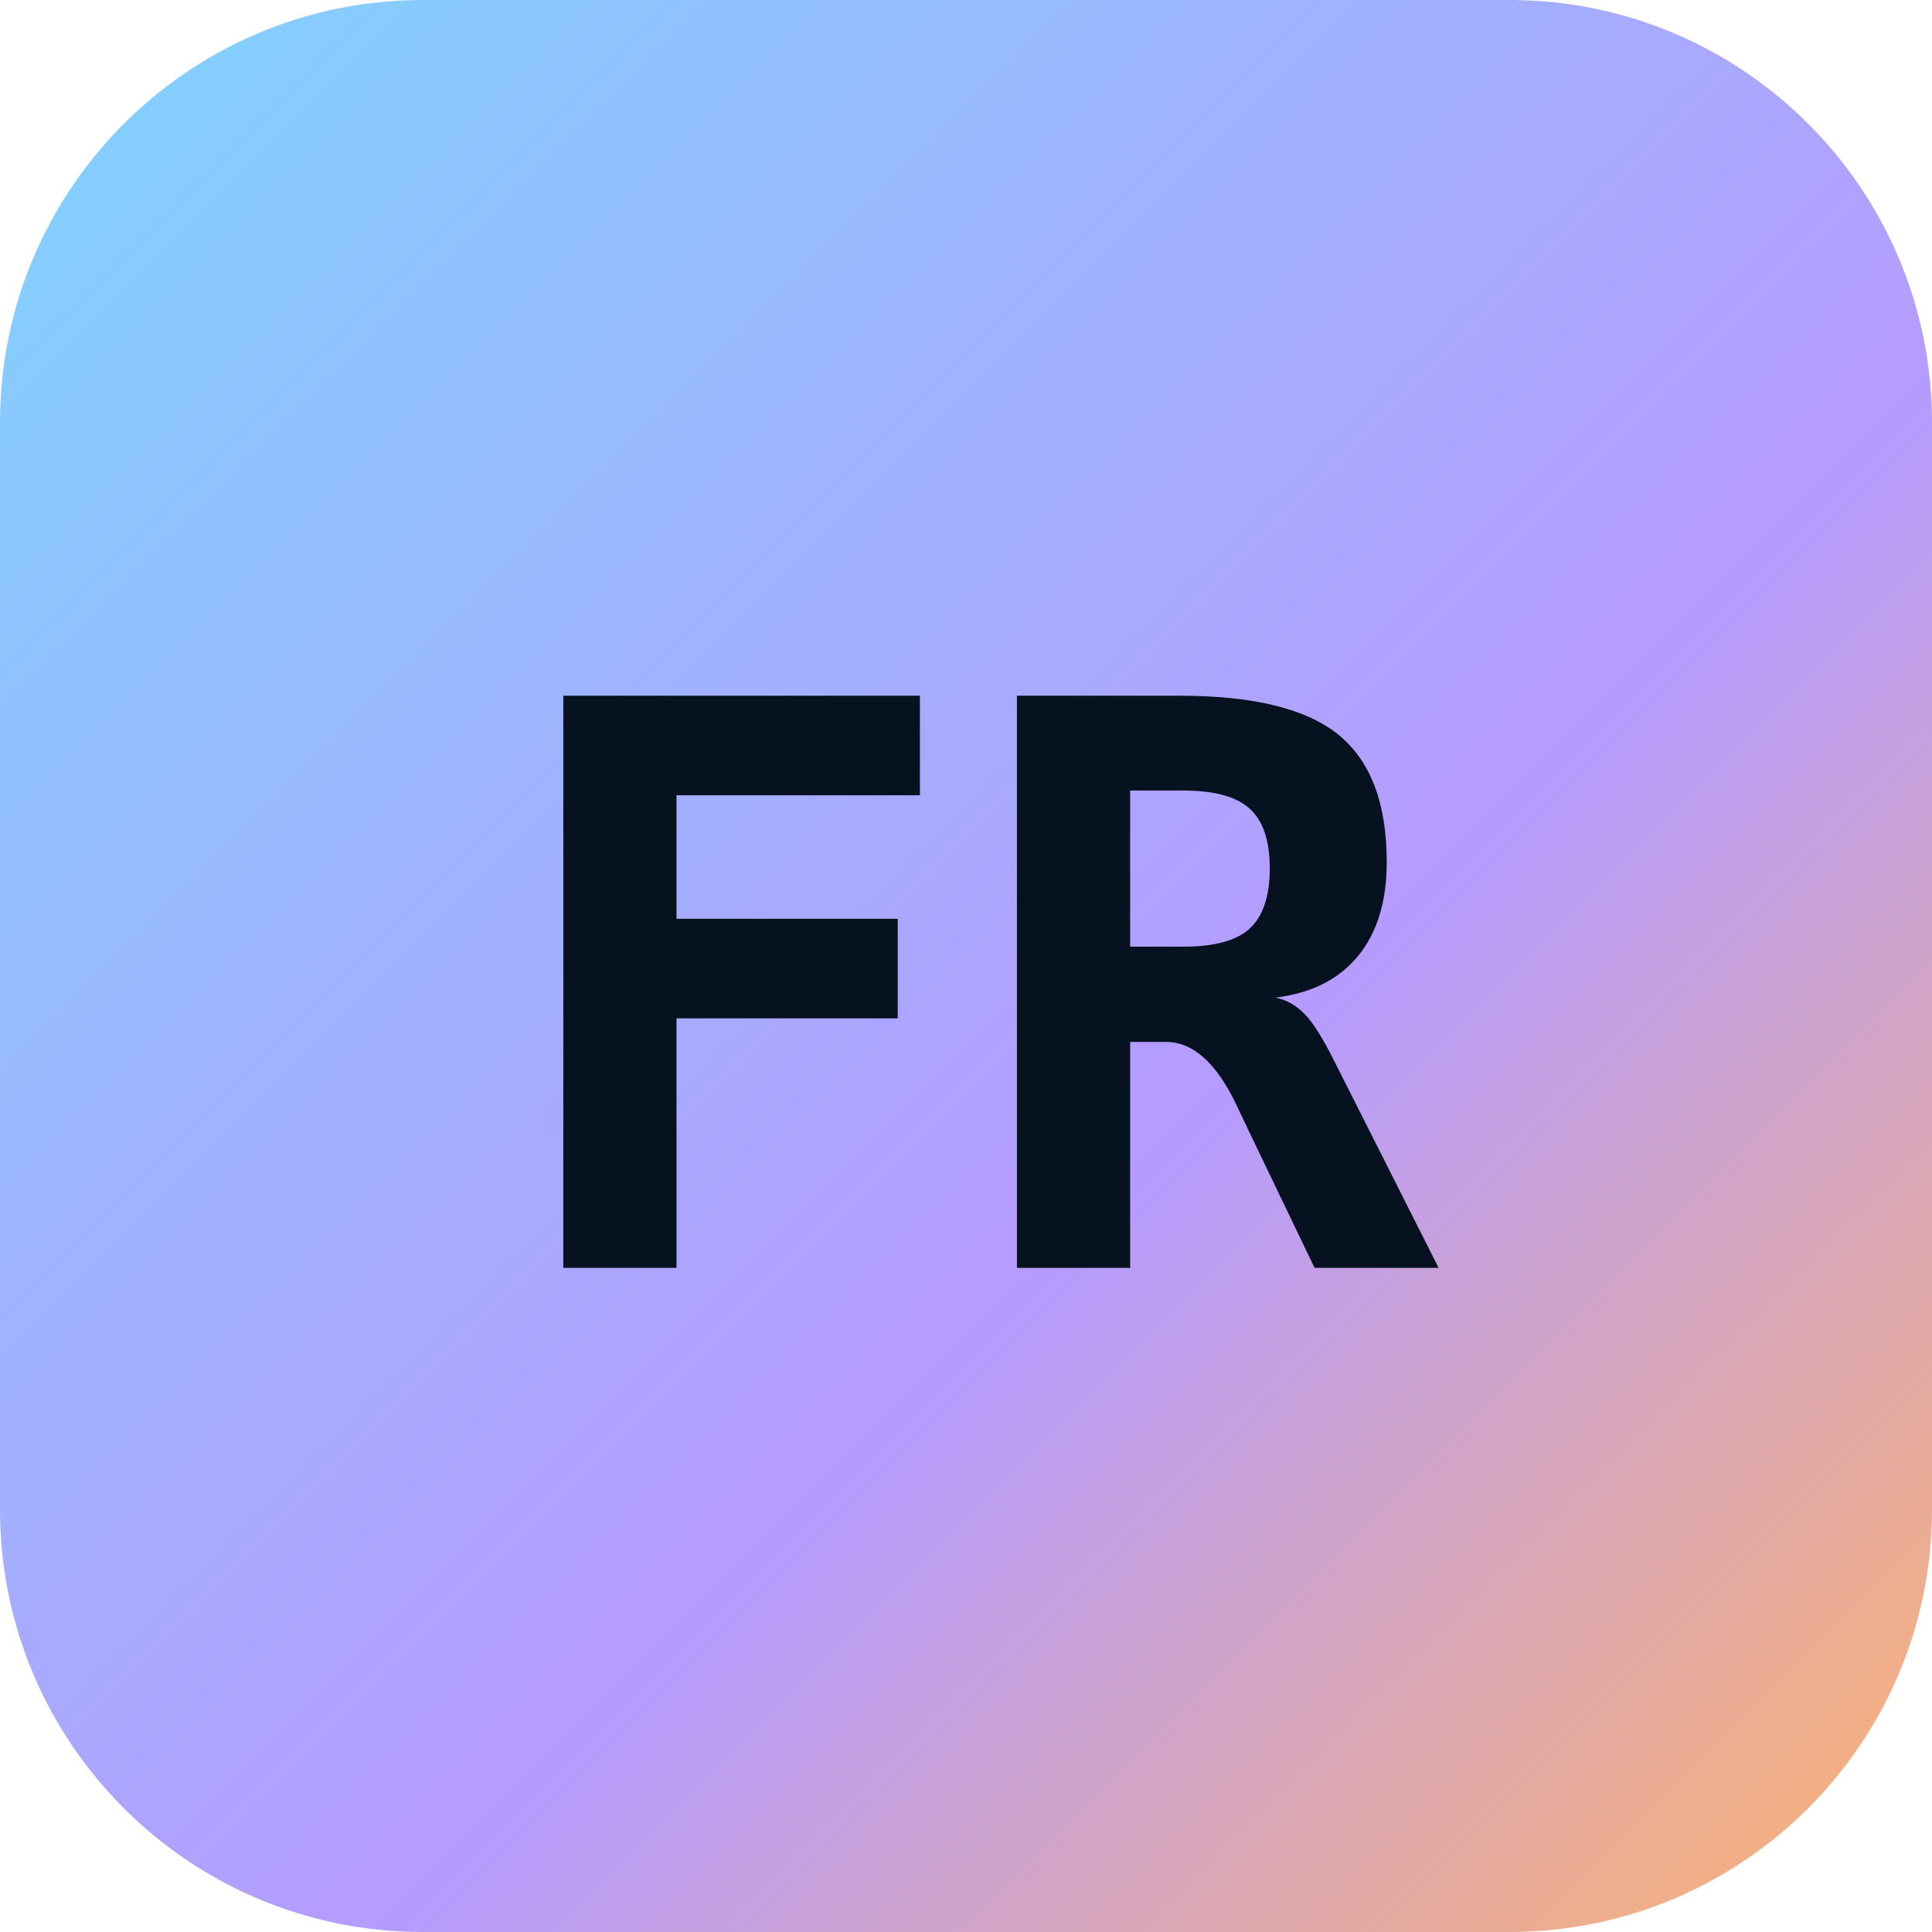
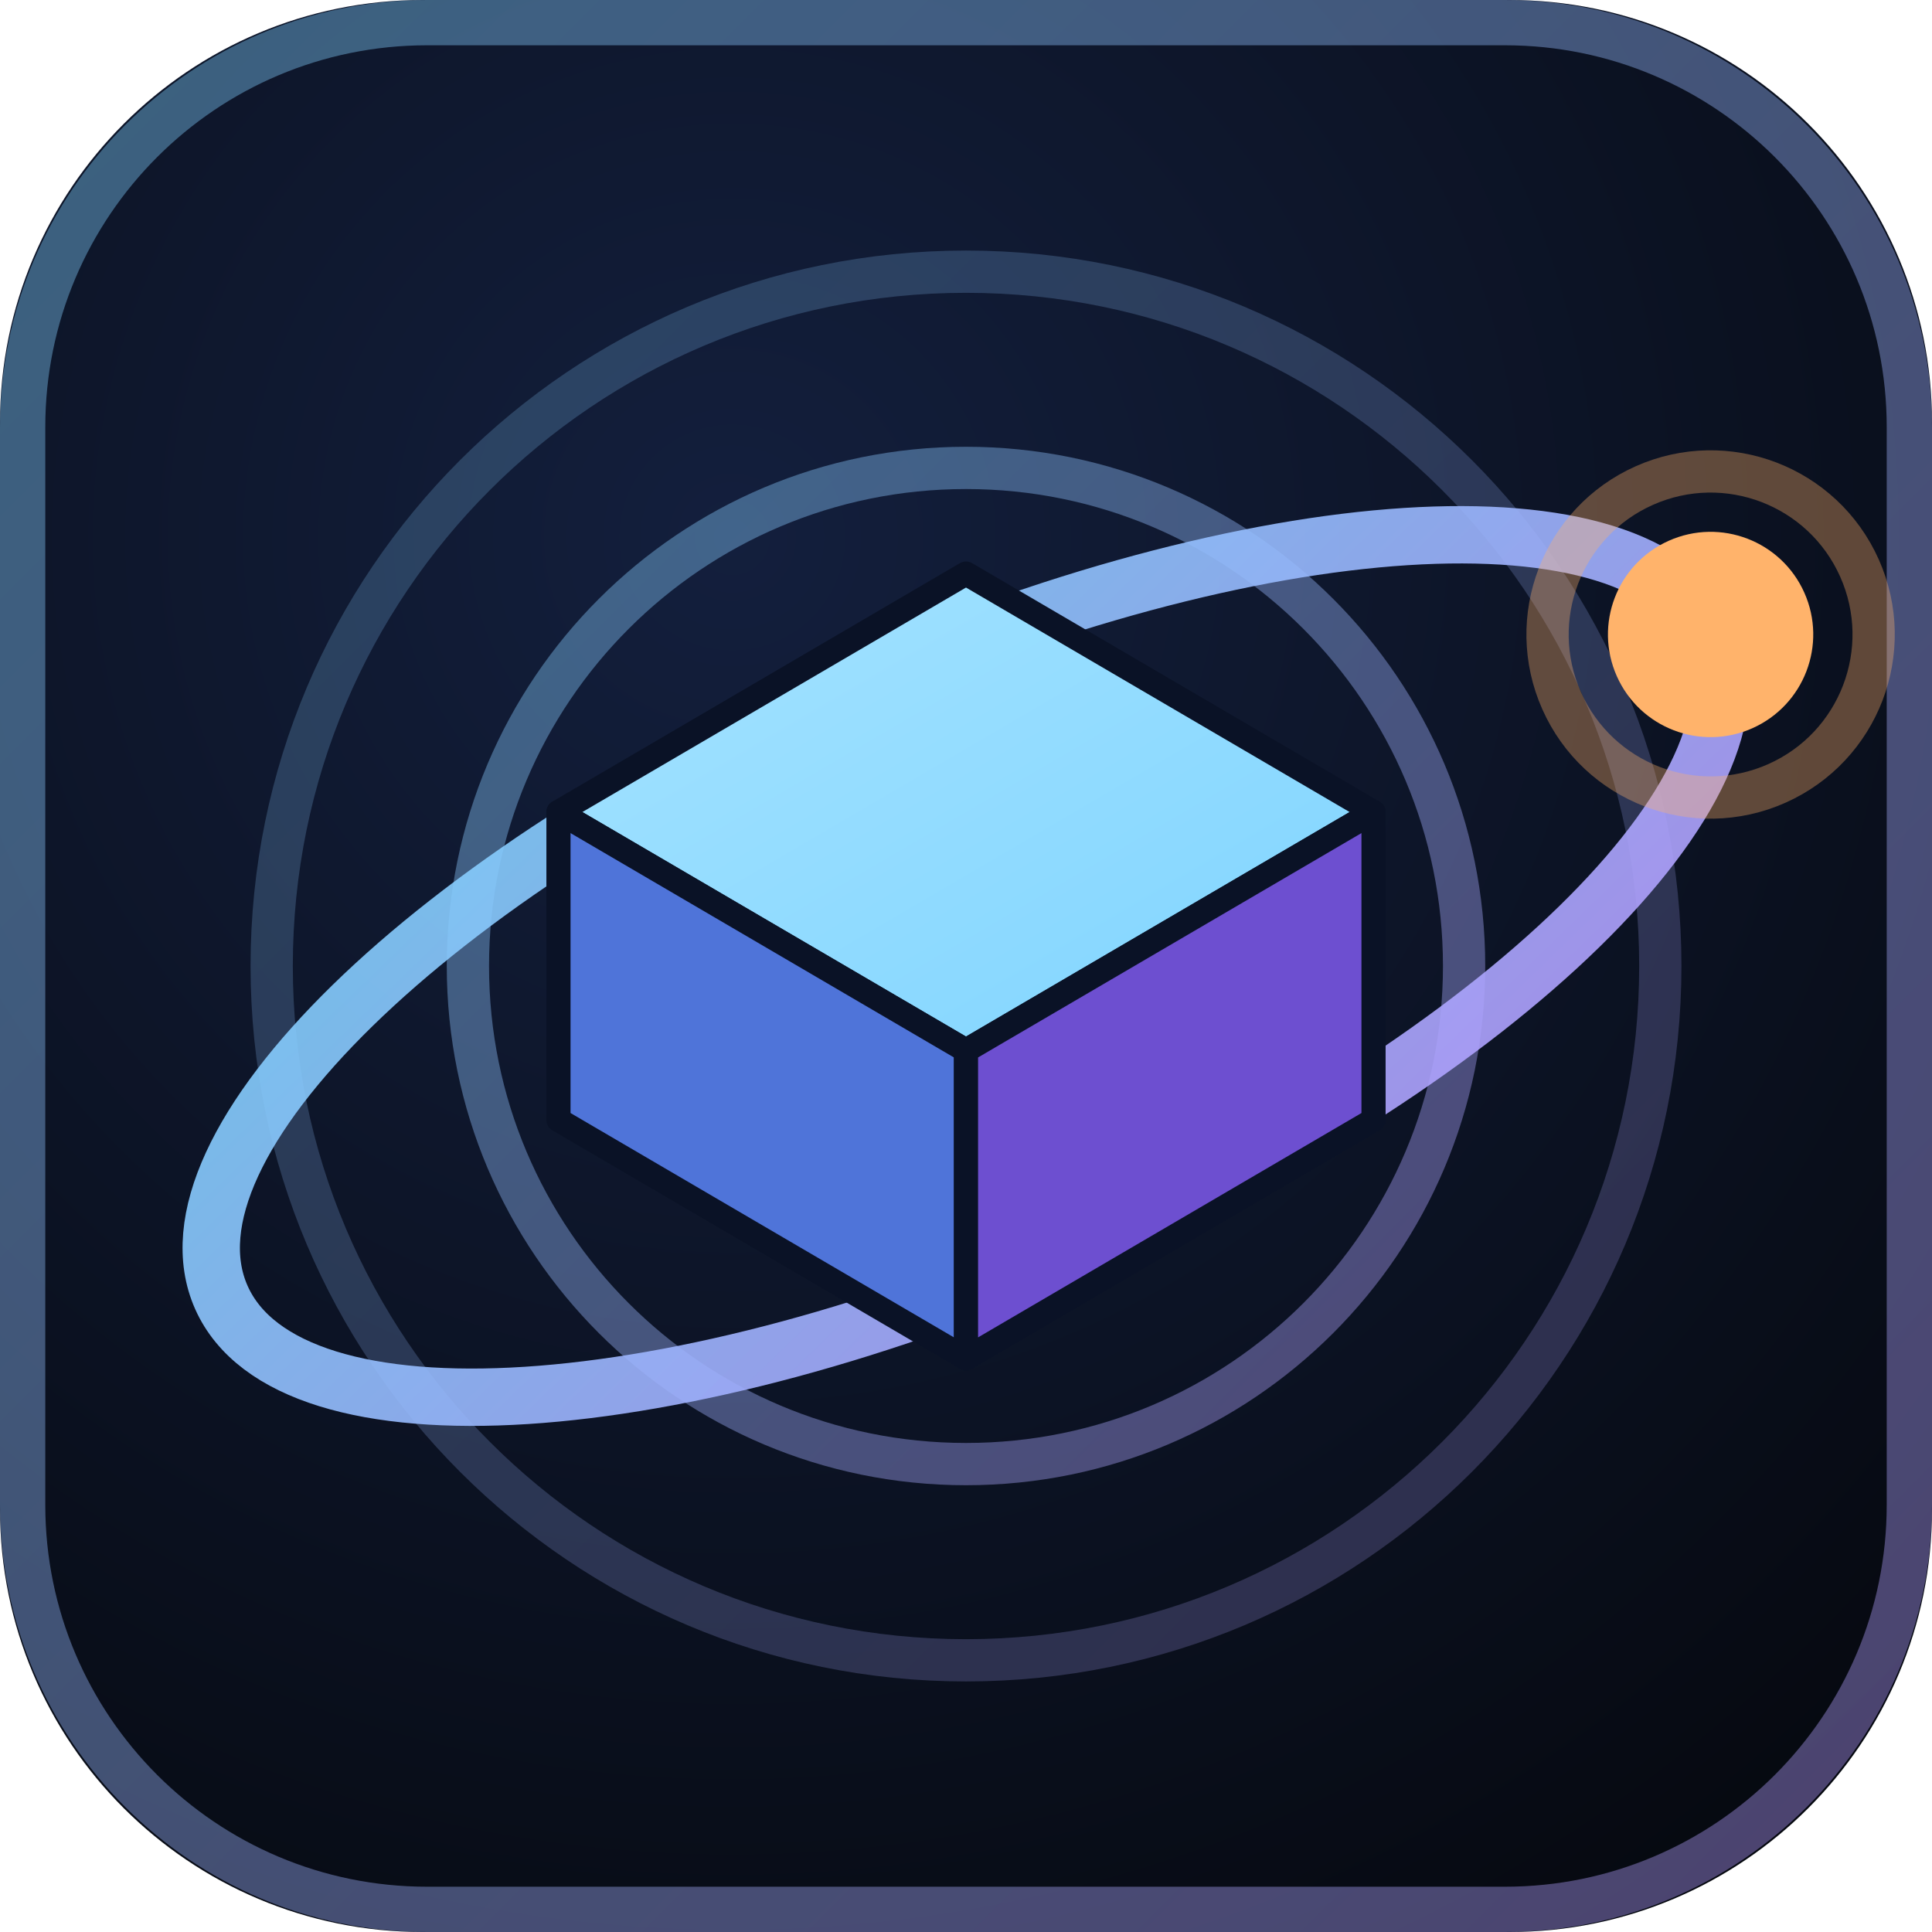
<svg xmlns="http://www.w3.org/2000/svg" viewBox="0 0 64 64">
  <defs>
-     <linearGradient id="g" x1="0" y1="0" x2="1" y2="1">
+     <linearGradient id="upg" x1="0" y1="0" x2="1" y2="1">
      <stop offset="0" stop-color="#7fd4ff" />
-       <stop offset=".6" stop-color="#b69bff" />
-       <stop offset="1" stop-color="#ffb36b" />
+       <stop offset="1" stop-color="#b69bff" />
    </linearGradient>
+     <linearGradient id="uptop" x1="0" y1="0" x2="1" y2="1">
+       <stop offset="0" stop-color="#a5e3ff" />
+       <stop offset="1" stop-color="#7fd4ff" />
+     </linearGradient>
+     <radialGradient id="upbg" cx="38%" cy="28%" r="85%">
+       <stop offset="0" stop-color="#131f3d" />
+       <stop offset="1" stop-color="#060910" />
+     </radialGradient>
  </defs>
-   <rect width="64" height="64" rx="14" fill="url(#g)" />
-   <text x="32" y="42" font-family="ui-monospace,Menlo,Consolas,monospace" font-size="26" font-weight="700" text-anchor="middle" fill="#06121f">FR</text>
+   <rect width="64" height="64" rx="14" fill="url(#upbg)" />
+   <rect x="0.75" y="0.75" width="62.5" height="62.5" rx="13.4" fill="none" stroke="url(#upg)" stroke-opacity=".4" stroke-width="1.5" />
+   <circle cx="32" cy="32" r="23" fill="none" stroke="url(#upg)" stroke-opacity=".22" stroke-width="1.4" />
+   <circle cx="32" cy="32" r="16.5" fill="none" stroke="url(#upg)" stroke-opacity=".4" stroke-width="1.4" />
+   <g transform="rotate(-24 32 32)">
+     <ellipse cx="32" cy="32" rx="27" ry="10" fill="none" stroke="url(#upg)" stroke-width="1.9" stroke-opacity=".9" />
+     <circle cx="59" cy="32" r="3.4" fill="#ffb36b" />
+     <circle cx="59" cy="32" r="5.4" fill="none" stroke="#ffb36b" stroke-opacity=".35" stroke-width="1.4" />
+   </g>
+   <g stroke="#0a1226" stroke-width=".8" stroke-linejoin="round">
+     <path d="M32 19 L45.5 26.9 L32 34.8 L18.5 26.9 Z" fill="url(#uptop)" />
+     <path d="M18.5 26.9 L32 34.8 L32 45 L18.5 37.1 Z" fill="#4f74d9" />
+     <path d="M45.5 26.9 L32 34.8 L32 45 L45.5 37.1 Z" fill="#6d4fd0" />
+   </g>
</svg>
